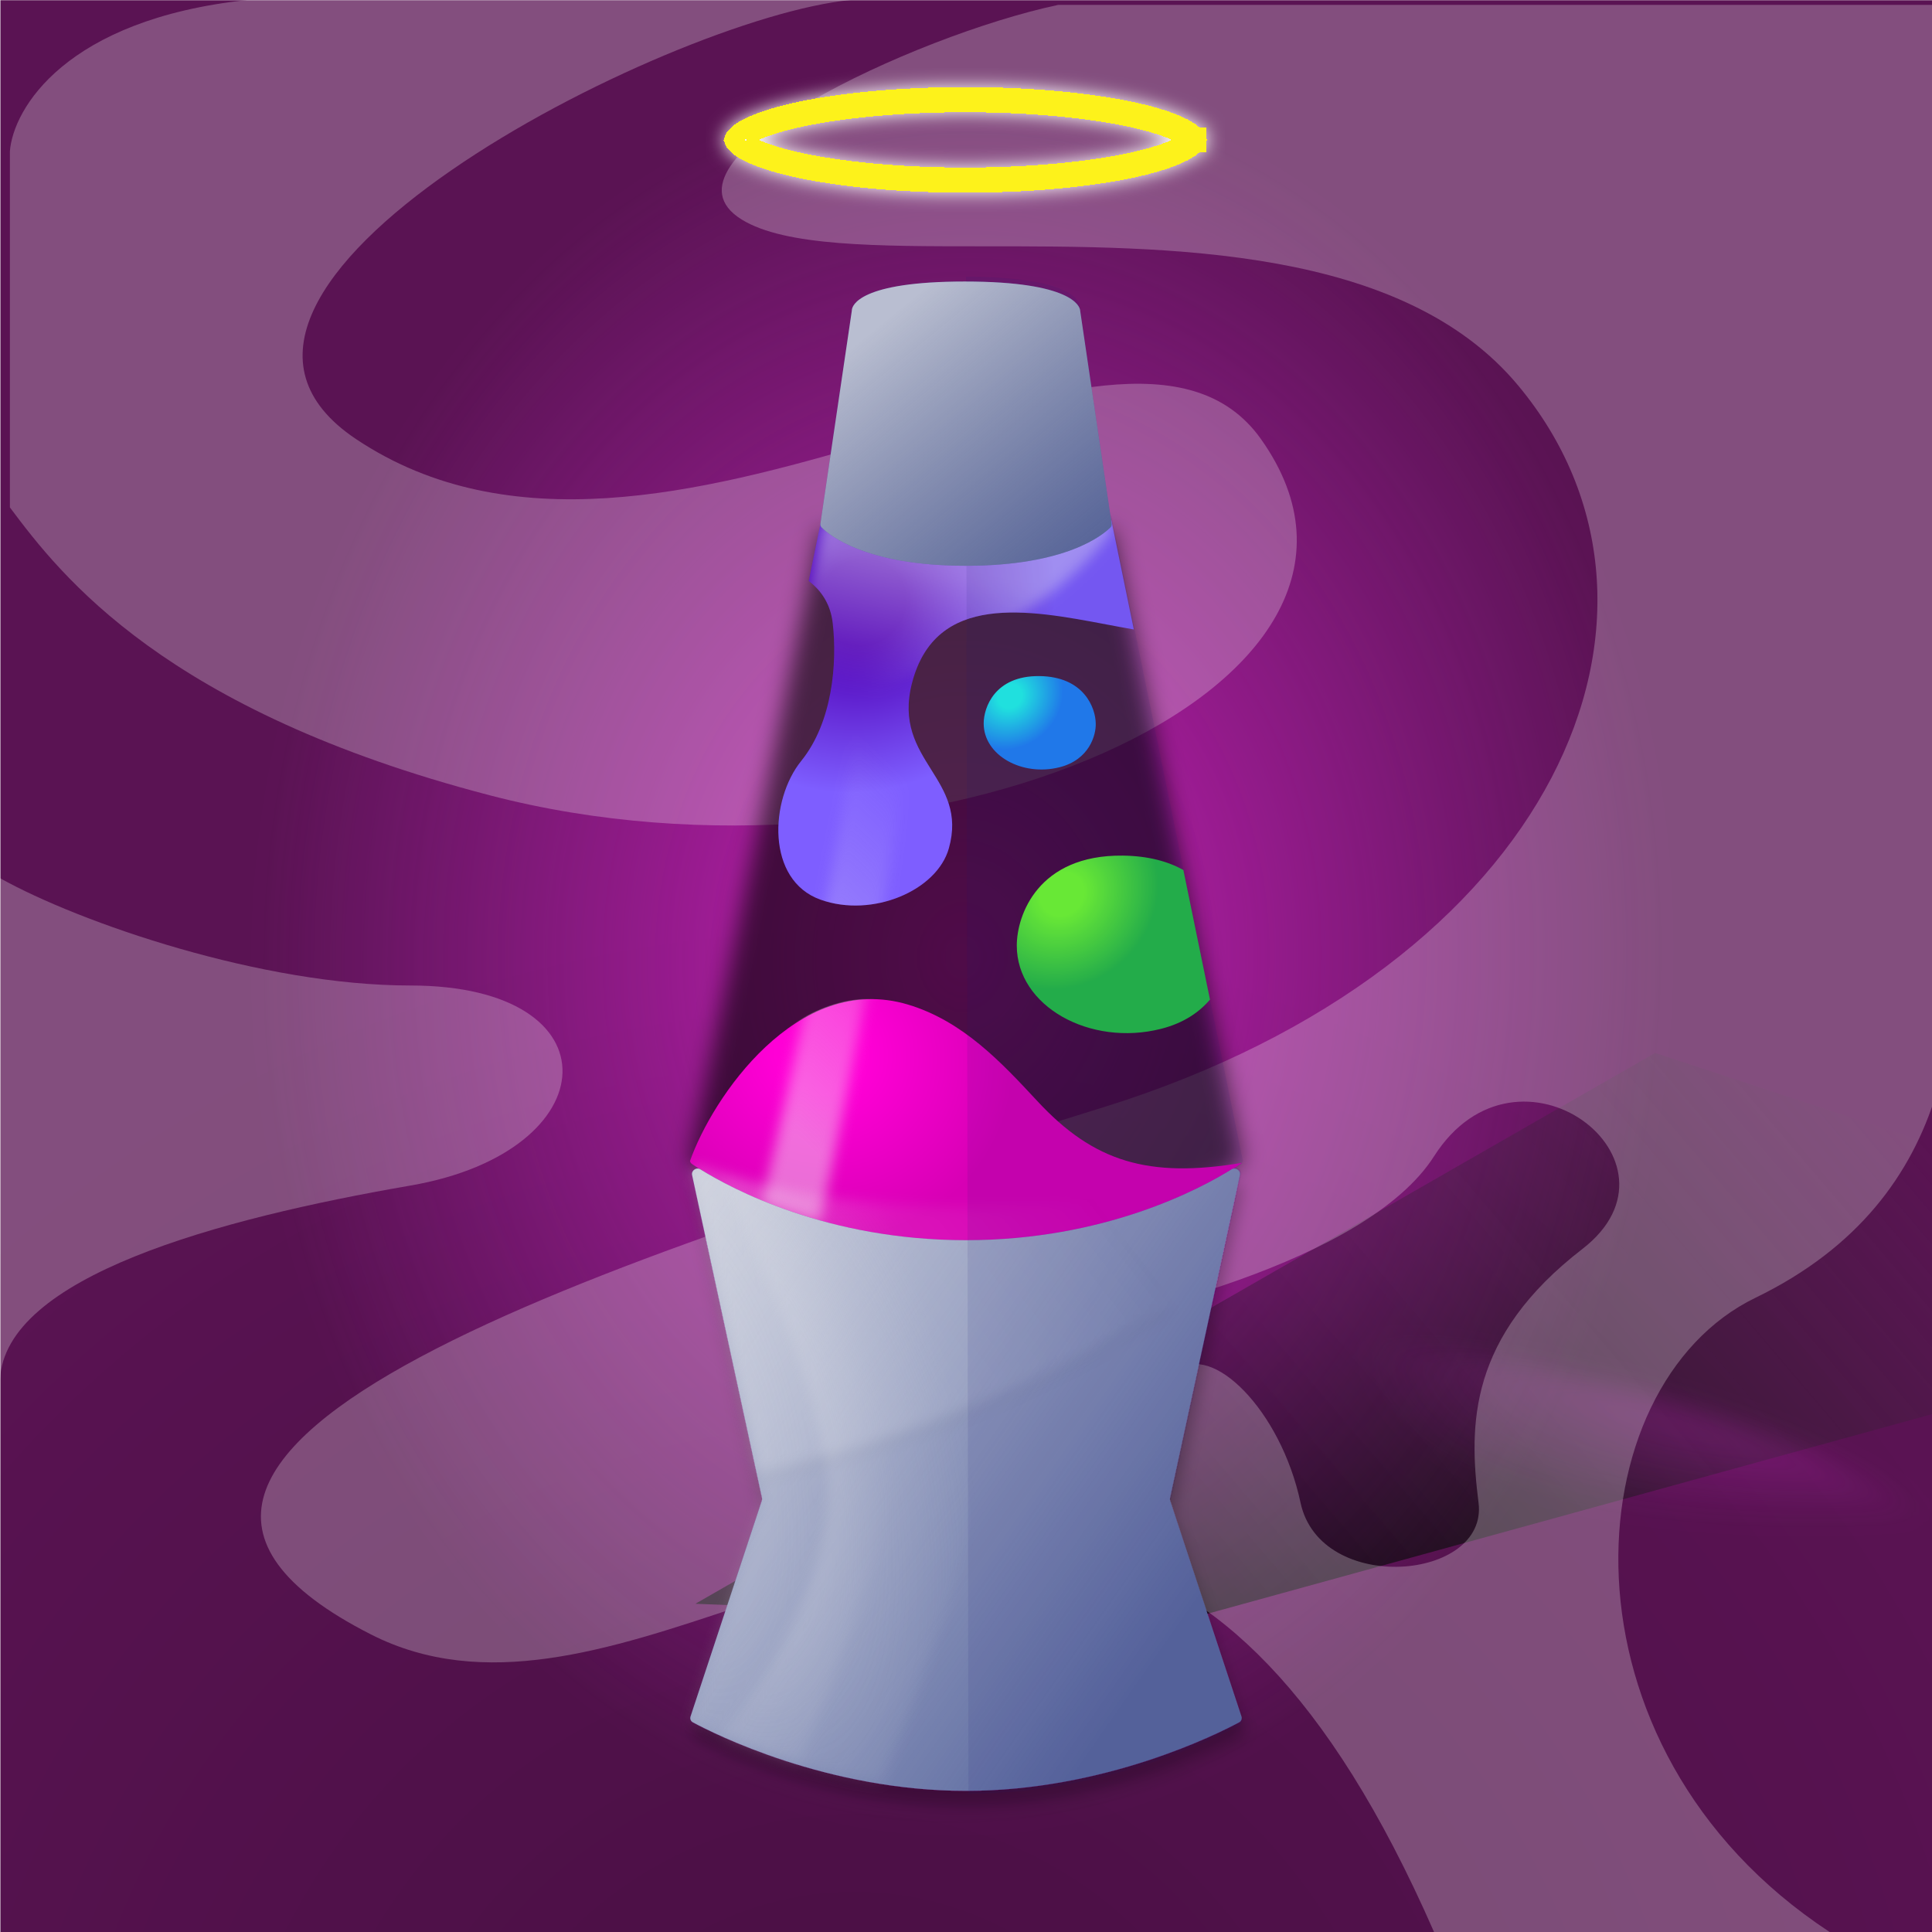
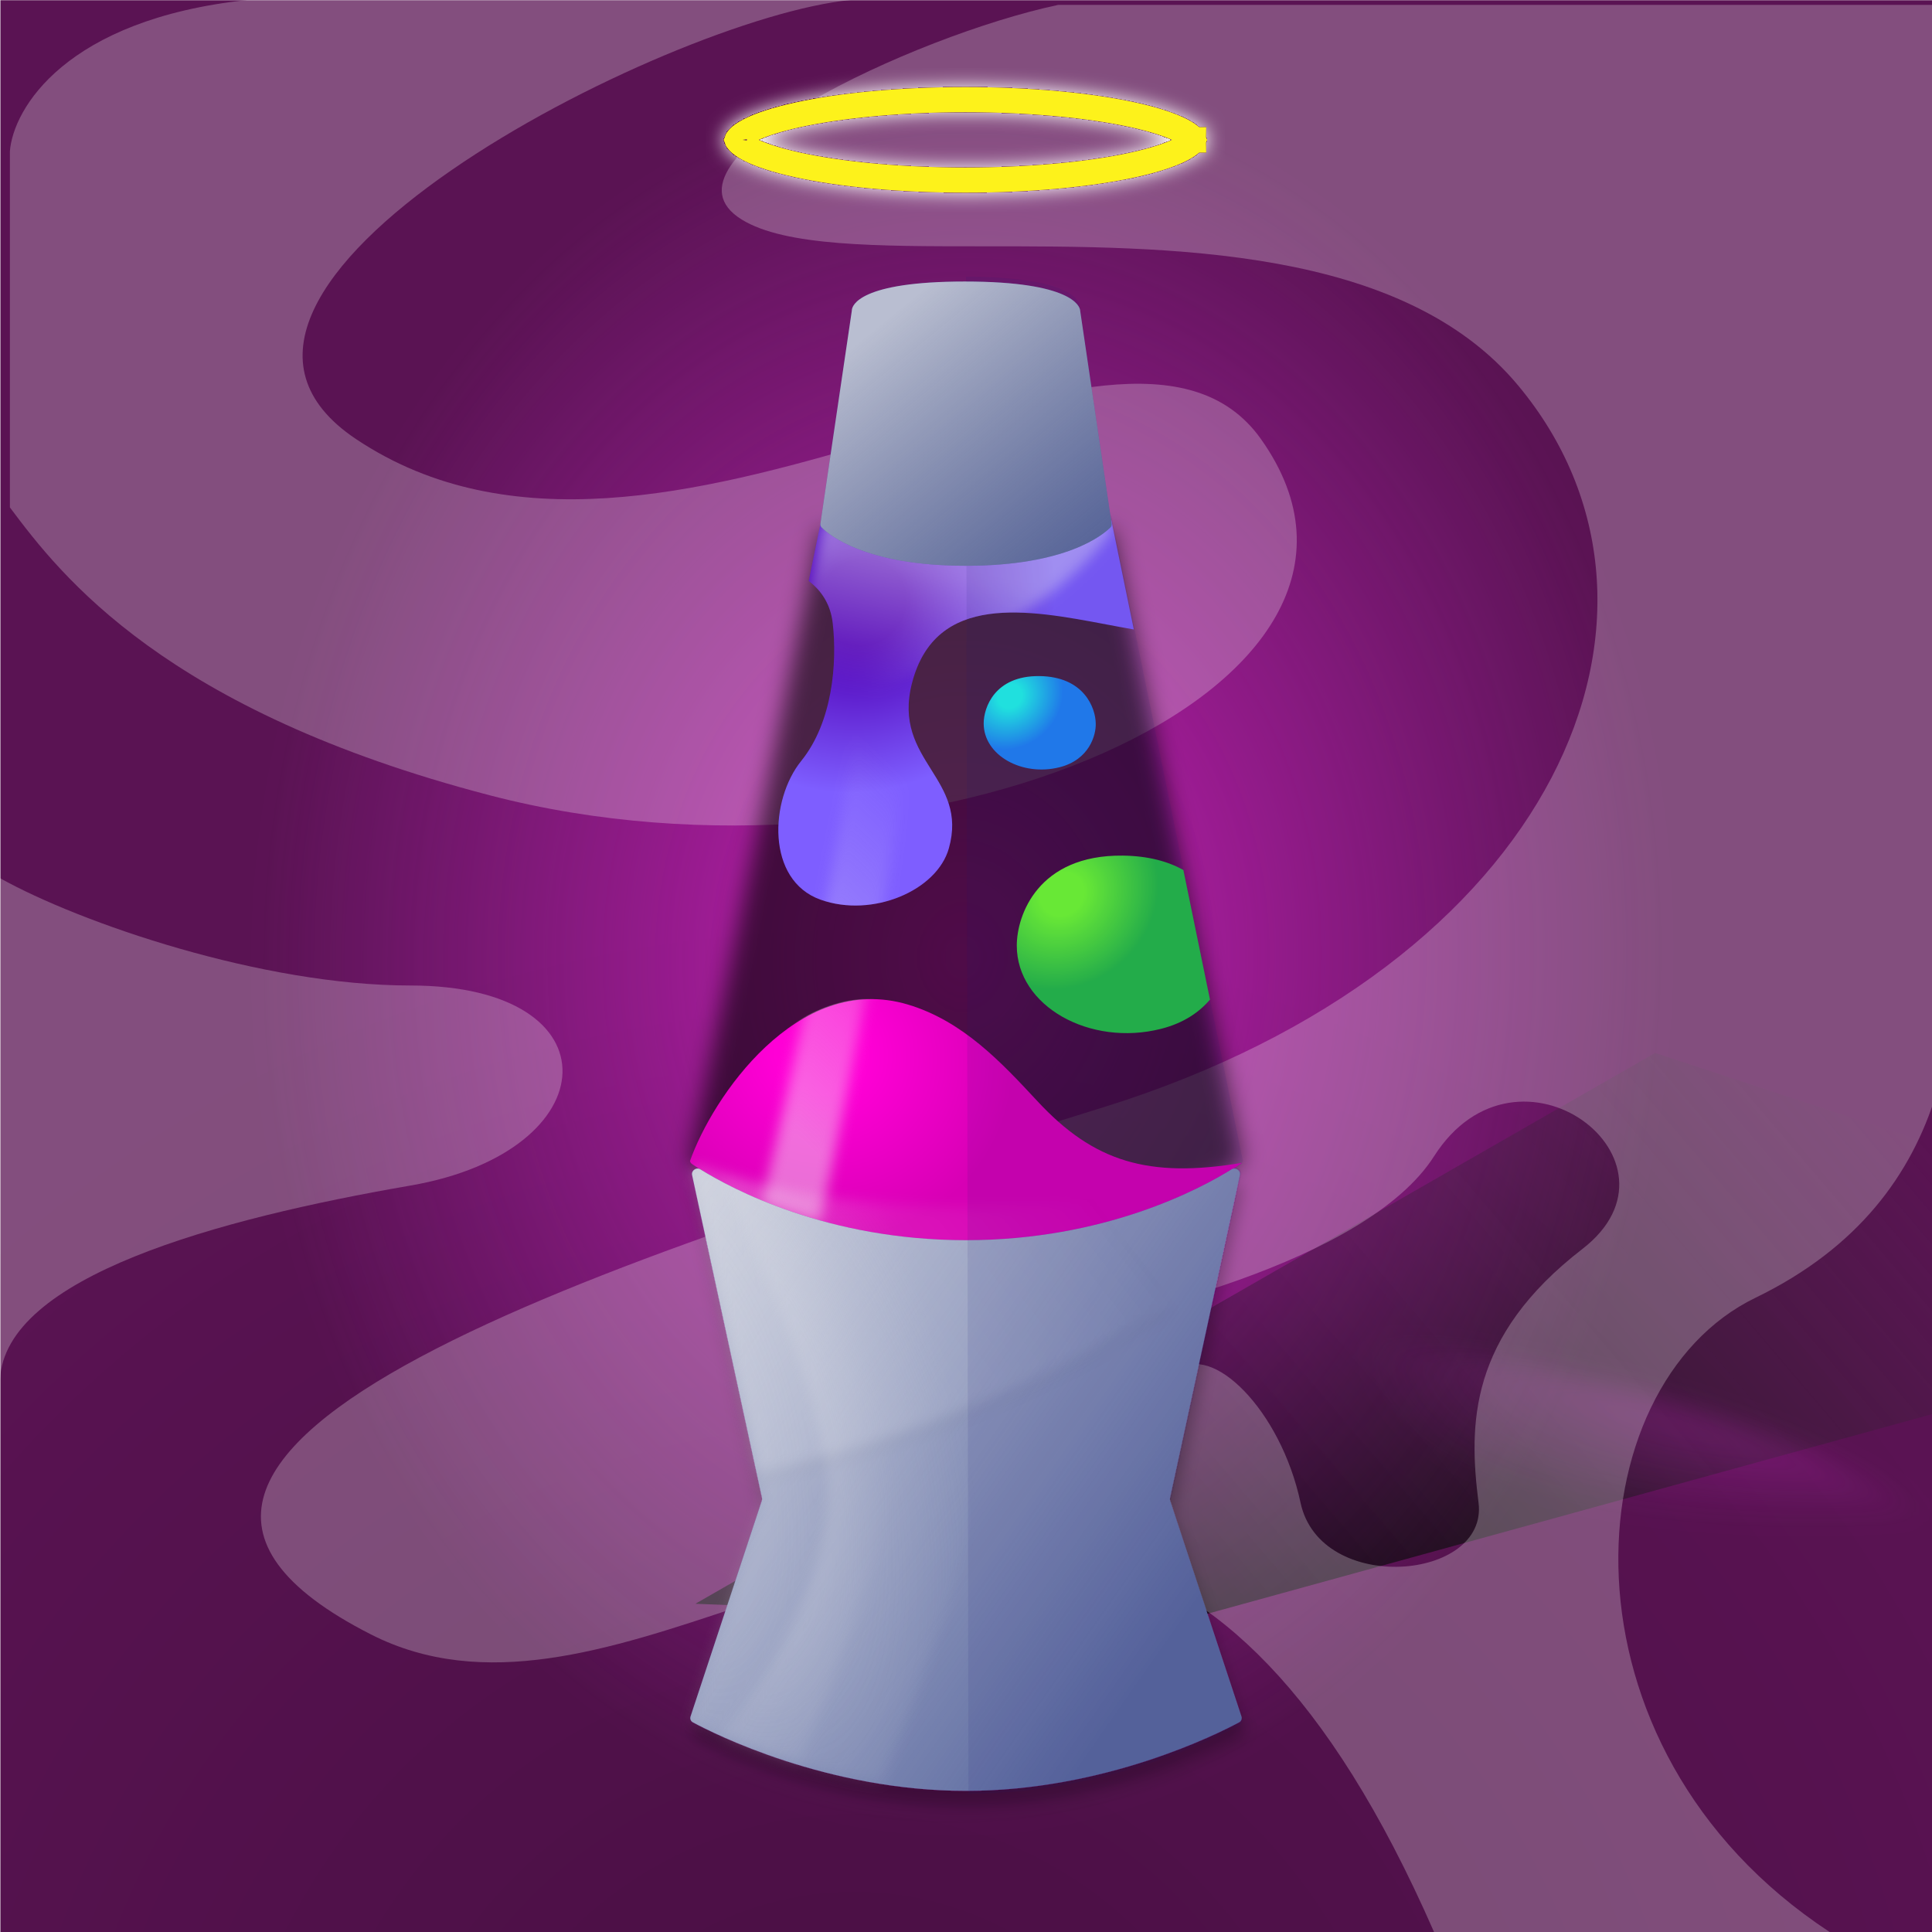
<svg xmlns="http://www.w3.org/2000/svg" width="350" height="350" viewBox="0 0 350 350" fill="none">
  <g clip-path="url(#clip0_28_295)">
    <rect x="0.079" y="0.044" width="350" height="350" fill="#5A1353" />
    <rect x="0.079" y="0.044" width="350" height="350" fill="url(#paint0_radial_28_295)" fill-opacity="0.2" />
    <path d="M125.979 290.538L299.832 190.751L430.987 233.879L212.56 294.049L125.979 290.538Z" fill="url(#paint1_linear_28_295)" />
    <g opacity="0.7" filter="url(#filter0_f_28_295)">
      <ellipse rx="194.596" ry="66.764" transform="matrix(0.999998 0.00221055 0.00221055 -0.999998 176.078 304.637)" fill="url(#paint2_radial_28_295)" />
    </g>
    <g opacity="0.7" filter="url(#filter1_f_28_295)">
      <ellipse cx="174.396" cy="137.609" rx="196.647" ry="242.448" transform="rotate(0.126655 174.396 137.609)" fill="url(#paint3_radial_28_295)" />
    </g>
  </g>
  <defs>
    <filter id="filter0_f_28_295" x="-23.076" y="233.314" width="398.306" height="142.646" filterUnits="userSpaceOnUse" color-interpolation-filters="sRGB">
      <feFlood flood-opacity="0" result="BackgroundImageFix" />
      <feBlend mode="normal" in="SourceGraphic" in2="BackgroundImageFix" result="shape" />
      <feGaussianBlur stdDeviation="2.279" result="effect1_foregroundBlur_28_295" />
    </filter>
    <filter id="filter1_f_28_295" x="-26.808" y="-109.396" width="402.409" height="494.01" filterUnits="userSpaceOnUse" color-interpolation-filters="sRGB">
      <feFlood flood-opacity="0" result="BackgroundImageFix" />
      <feBlend mode="normal" in="SourceGraphic" in2="BackgroundImageFix" result="shape" />
      <feGaussianBlur stdDeviation="2.279" result="effect1_foregroundBlur_28_295" />
    </filter>
    <radialGradient id="paint0_radial_28_295" cx="0" cy="0" r="1" gradientUnits="userSpaceOnUse" gradientTransform="translate(156.622 401.542) rotate(-84.441) scale(239.93 241.682)">
      <stop />
      <stop offset="1" stop-opacity="0" />
    </radialGradient>
    <linearGradient id="paint1_linear_28_295" x1="194.836" y1="271.638" x2="316.537" y2="167.936" gradientUnits="userSpaceOnUse">
      <stop />
      <stop offset="1" stop-color="#333333" stop-opacity="0" />
    </linearGradient>
    <radialGradient id="paint2_radial_28_295" cx="0" cy="0" r="1" gradientUnits="userSpaceOnUse" gradientTransform="translate(194.596 76.624) rotate(99.1226) scale(43.9775 125.337)">
      <stop stop-color="#F721E1" />
      <stop offset="1" stop-color="#DE2EE1" stop-opacity="0" />
    </radialGradient>
    <radialGradient id="paint3_radial_28_295" cx="0" cy="0" r="1" gradientUnits="userSpaceOnUse" gradientTransform="translate(174.396 173.413) rotate(92.5586) scale(157.837 128.153)">
      <stop stop-color="#F721E1" />
      <stop offset="1" stop-color="#DE2EE1" stop-opacity="0" />
    </radialGradient>
    <clipPath id="clip0_28_295">
      <rect width="350" height="350" fill="white" />
    </clipPath>
  </defs>
  <g opacity="0.5" clip-path="url(#clip0_579_26007)">
    <g style="mix-blend-mode:overlay" opacity="0.5">
      <path d="M64.499 79.545C24.135 52.568 120.937 3.241 154.082 0H44.791C11.825 3.535 2.389 19.739 1.792 27.399V91.919C11.048 104.293 29.883 128.728 88.687 144.066C166.624 164.394 260.616 124.902 228.436 79.545C203.353 44.192 120.041 116.667 64.499 79.545Z" fill="white" />
    </g>
    <g style="mix-blend-mode:overlay" opacity="0.5">
      <path fill-rule="evenodd" clip-rule="evenodd" d="M191.707 0.884C165.429 6.482 117.174 29.167 134.374 39.773C142.244 44.626 158.756 44.623 178.154 44.62C211.751 44.615 254.006 44.609 275.019 69.823C309.027 110.631 282.186 175 199.77 200.631C198.621 200.989 197.465 201.348 196.304 201.709C114.12 227.257 1.009 262.419 67.187 296.086C87.642 306.492 110.379 298.897 133.89 291.043C176.277 276.884 221.184 261.883 259.79 350H331.456C280.394 316.414 285.14 251.026 318.019 235.101C355.58 216.909 356.071 181.422 352.899 156.055C351.91 148.147 351.493 141.222 352.06 136.111L359.227 0.884H191.707ZM259.79 209.47C247.607 228.561 203.353 239.226 182.749 242.172C165.728 262.5 206.936 253.662 213.207 248.359C219.478 243.056 232.019 255.429 235.603 272.222C239.186 289.015 269.644 286.364 267.852 272.222C266.061 258.081 266.061 242.172 286.665 226.263C307.269 210.354 275.019 185.606 259.79 209.47Z" fill="white" />
    </g>
    <g style="mix-blend-mode:overlay" opacity="0.5">
      <path d="M74.354 178.535C111.979 178.535 110.187 208.586 74.354 214.773C39.324 220.821 0.869 231.304 0 249.937L0 251.231C-0.02 250.795 -0.02 250.364 0 249.937L0 159.091C14.457 167.16 47.411 178.535 74.354 178.535Z" fill="white" />
    </g>
  </g>
  <defs>
    <clipPath id="clip0_579_26007">
      <rect width="350" height="350" fill="white" />
    </clipPath>
  </defs>
  <g filter="url(#filter0_d_559_36466)">
-     <path d="M216.24 25.309C216.24 25.309 216.24 25.312 216.238 25.32C216.238 25.312 216.239 25.309 216.24 25.309ZM215.963 24.967C216.147 25.163 216.21 25.286 216.231 25.34C216.21 25.393 216.147 25.516 215.963 25.712C215.626 26.074 215.016 26.533 214.038 27.04C212.086 28.052 209.113 29.03 205.248 29.878C197.555 31.564 186.818 32.627 174.883 32.627C162.947 32.627 152.211 31.564 144.518 29.878C140.653 29.03 137.679 28.052 135.727 27.04C134.749 26.533 134.14 26.074 133.802 25.712C133.618 25.516 133.555 25.393 133.534 25.34C133.555 25.286 133.618 25.163 133.802 24.967C134.14 24.605 134.749 24.146 135.727 23.639C137.679 22.628 140.653 21.649 144.518 20.801C152.211 19.115 162.947 18.053 174.883 18.053C186.818 18.053 197.555 19.115 205.248 20.801C209.113 21.649 212.086 22.628 214.038 23.639C215.016 24.146 215.626 24.605 215.963 24.967ZM133.526 25.309C133.526 25.309 133.527 25.312 133.528 25.32C133.526 25.312 133.525 25.309 133.526 25.309ZM133.526 25.37C133.525 25.37 133.526 25.367 133.528 25.359C133.527 25.367 133.526 25.37 133.526 25.37ZM216.238 25.359C216.24 25.367 216.24 25.37 216.24 25.37C216.239 25.37 216.238 25.367 216.238 25.359Z" stroke="#FDF21B" stroke-width="4.557" shape-rendering="crispEdges" />
+     <path d="M216.24 25.309C216.24 25.309 216.24 25.312 216.238 25.32C216.238 25.312 216.239 25.309 216.24 25.309ZM215.963 24.967C216.147 25.163 216.21 25.286 216.231 25.34C216.21 25.393 216.147 25.516 215.963 25.712C215.626 26.074 215.016 26.533 214.038 27.04C212.086 28.052 209.113 29.03 205.248 29.878C197.555 31.564 186.818 32.627 174.883 32.627C162.947 32.627 152.211 31.564 144.518 29.878C140.653 29.03 137.679 28.052 135.727 27.04C134.749 26.533 134.14 26.074 133.802 25.712C133.618 25.516 133.555 25.393 133.534 25.34C133.555 25.286 133.618 25.163 133.802 24.967C134.14 24.605 134.749 24.146 135.727 23.639C137.679 22.628 140.653 21.649 144.518 20.801C152.211 19.115 162.947 18.053 174.883 18.053C186.818 18.053 197.555 19.115 205.248 20.801C209.113 21.649 212.086 22.628 214.038 23.639C215.016 24.146 215.626 24.605 215.963 24.967ZM133.526 25.309C133.526 25.309 133.527 25.312 133.528 25.32C133.526 25.312 133.525 25.309 133.526 25.309ZM133.526 25.37C133.525 25.37 133.526 25.367 133.528 25.359C133.527 25.367 133.526 25.37 133.526 25.37ZM216.238 25.359C216.24 25.367 216.24 25.37 216.24 25.37C216.239 25.37 216.238 25.367 216.238 25.359Z" stroke="#FDF21B" stroke-width="4.557" shape-rendering="geometricPrecision" />
  </g>
  <defs>
    <filter id="filter0_d_559_36466" x="127.926" y="12.45" width="93.914" height="25.779" filterUnits="userSpaceOnUse" color-interpolation-filters="sRGB">
      <feFlood flood-opacity="0" result="BackgroundImageFix" />
      <feColorMatrix in="SourceAlpha" type="matrix" values="0 0 0 0 0 0 0 0 0 0 0 0 0 0 0 0 0 0 127 0" result="hardAlpha" />
      <feOffset />
      <feGaussianBlur stdDeviation="1.662" />
      <feComposite in2="hardAlpha" operator="out" />
      <feColorMatrix type="matrix" values="0 0 0 0 1 0 0 0 0 1 0 0 0 0 1 0 0 0 1 0" />
      <feBlend mode="normal" in2="BackgroundImageFix" result="effect1_dropShadow_559_36466" />
      <feBlend mode="normal" in="SourceGraphic" in2="effect1_dropShadow_559_36466" result="shape" />
    </filter>
  </defs>
  <g filter="url(#filter0_f_953_137978)">
    <path d="M148.717 95L125.019 209.98C124.948 210.324 125.078 210.673 125.367 210.873C128.479 213.027 147.033 225 175 225C202.967 225 221.521 213.027 224.633 210.873C224.922 210.673 225.052 210.324 224.981 209.98L201.283 95C201.249 95.067 201.205 95.129 201.15 95.184C199.818 96.524 193.18 102.106 175 102.106C156.82 102.106 150.182 96.524 148.85 95.184C148.795 95.129 148.751 95.067 148.717 95Z" fill="#000000" fill-opacity="0.6" />
  </g>
  <defs>
    <filter id="filter0_f_953_137978" x="-4" y="-4" width="358" height="358" filterUnits="userSpaceOnUse" color-interpolation-filters="sRGB">
      <feFlood flood-opacity="0" result="BackgroundImageFix" />
      <feBlend mode="normal" in="SourceGraphic" in2="BackgroundImageFix" result="shape" />
      <feGaussianBlur stdDeviation="2" result="effect1_foregroundBlur_953_137978" />
    </filter>
  </defs>
  <path d="M201.33 94.231L205.4 114.032C203.808 113.761 202.153 113.448 200.459 113.128C186.293 110.453 169.479 107.277 165.223 123.731C163.365 130.915 166.057 135.213 168.676 139.394C171.205 143.431 173.665 147.359 171.9 153.669C169.751 161.35 158.067 166.325 148.671 162.995C138.746 159.477 139.443 144.904 145.148 137.85C150.853 130.795 151.677 120.031 150.853 112.871C150.454 109.41 148.742 106.935 146.502 105.251L148.841 93.881C148.875 93.948 148.92 94.01 148.975 94.066C150.853 95.959 156.979 101.03 175.237 101.03C192.824 101.03 199.656 95.82 201.33 94.231Z" fill="url(#paint0_radial_931_113783)" />
  <mask id="mask0_931_113783" style="mask-type:alpha" maskUnits="userSpaceOnUse" x="141" y="93" width="65" height="72">
    <path d="M201.33 94.23L205.4 114.031C203.808 113.76 202.153 113.447 200.459 113.127C186.293 110.452 169.479 107.276 165.223 123.73C163.365 130.914 166.057 135.212 168.676 139.393C171.205 143.43 173.665 147.358 171.9 153.668C169.751 161.349 158.067 166.324 148.671 162.994C138.746 159.476 139.443 144.903 145.148 137.849C150.853 130.794 151.677 120.03 150.853 112.87C150.454 109.409 148.742 106.934 146.502 105.25L148.841 93.88C148.875 93.947 148.92 94.009 148.975 94.065C150.313 95.413 156.979 101.029 175.237 101.029C192.824 101.029 199.656 95.819 201.33 94.23Z" fill="url(#paint1_radial_931_113783)" />
  </mask>
  <g mask="url(#mask0_931_113783)">
    <g filter="url(#filter0_f_931_113783)">
      <mask id="mask1_931_113783" style="mask-type:alpha" maskUnits="userSpaceOnUse" x="125" y="94" width="101" height="132">
        <path d="M149.015 95.064C149.102 94.64 149.475 94.336 149.907 94.336H200.399C200.831 94.336 201.205 94.64 201.292 95.064L225.146 211.159C225.227 211.555 225.041 211.955 224.68 212.137C220.777 214.109 198.528 224.817 175.153 225.128C151.731 225.438 129.441 214.178 125.603 212.141C125.253 211.954 125.077 211.562 125.157 211.173L149.015 95.064Z" fill="#577096" fill-opacity="0.75" />
      </mask>
      <g mask="url(#mask1_931_113783)">
        <g filter="url(#filter1_f_931_113783)">
          <path d="M207.362 76.106C211.019 110.268 146.094 132.571 113.174 139.453L113.174 76.106L207.362 76.106Z" fill="url(#paint2_linear_931_113783)" fill-opacity="0.5" />
        </g>
        <g filter="url(#filter2_f_931_113783)">
          <path d="M155.56 125.301C156.622 105.018 134.624 86.183 129.082 66.999C133.541 65.197 144.203 70.79 152.828 76.125C163.609 82.794 163.032 109.124 164.778 125.784C166.175 139.112 148.606 223.401 144.168 241.481L131.869 240.837C140.395 214.68 154.74 140.955 155.56 125.301Z" fill="url(#paint3_linear_931_113783)" fill-opacity="0.6" />
        </g>
      </g>
    </g>
  </g>
  <defs>
    <filter id="filter0_f_931_113783" x="122.744" y="92.057" width="104.986" height="135.355" filterUnits="userSpaceOnUse" color-interpolation-filters="sRGB">
      <feFlood flood-opacity="0" result="BackgroundImageFix" />
      <feBlend mode="normal" in="SourceGraphic" in2="BackgroundImageFix" result="shape" />
      <feGaussianBlur stdDeviation="1.139" result="effect1_foregroundBlur_931_113783" />
    </filter>
    <filter id="filter1_f_931_113783" x="112.262" y="75.195" width="96.159" height="65.17" filterUnits="userSpaceOnUse" color-interpolation-filters="sRGB">
      <feFlood flood-opacity="0" result="BackgroundImageFix" />
      <feBlend mode="normal" in="SourceGraphic" in2="BackgroundImageFix" result="shape" />
      <feGaussianBlur stdDeviation="0.456" result="effect1_foregroundBlur_931_113783" />
    </filter>
    <filter id="filter2_f_931_113783" x="128.17" y="65.743" width="37.598" height="176.65" filterUnits="userSpaceOnUse" color-interpolation-filters="sRGB">
      <feFlood flood-opacity="0" result="BackgroundImageFix" />
      <feBlend mode="normal" in="SourceGraphic" in2="BackgroundImageFix" result="shape" />
      <feGaussianBlur stdDeviation="0.456" result="effect1_foregroundBlur_931_113783" />
    </filter>
    <radialGradient id="paint0_radial_931_113783" cx="0" cy="0" r="1" gradientUnits="userSpaceOnUse" gradientTransform="translate(156.087 109.102) rotate(53.0717) scale(37.8406 40.3077)">
      <stop offset="0.203" style="stop-color: #5000B6;" />
      <stop offset="0.891" style="stop-color: #7E5EFF;" />
    </radialGradient>
    <radialGradient id="paint1_radial_931_113783" cx="0" cy="0" r="1" gradientUnits="userSpaceOnUse" gradientTransform="translate(156.087 109.101) rotate(53.0717) scale(37.8406 40.3077)">
      <stop offset="0.203" stop-color="#71FF30" />
      <stop offset="0.891" stop-color="#25BC46" />
    </radialGradient>
    <linearGradient id="paint2_linear_931_113783" x1="145.368" y1="123.01" x2="155.982" y2="72.291" gradientUnits="userSpaceOnUse">
      <stop stop-color="white" stop-opacity="0" />
      <stop offset="0.471" stop-color="white" />
      <stop offset="1" stop-color="white" />
    </linearGradient>
    <linearGradient id="paint3_linear_931_113783" x1="160.882" y1="220.938" x2="202.107" y2="178" gradientUnits="userSpaceOnUse">
      <stop stop-color="#F2F2F2" />
      <stop offset="0" stop-color="#F2F2F2" />
      <stop offset="0.052" stop-color="#F2F2F2" stop-opacity="0.948" />
      <stop offset="1" stop-color="#F2F2F2" stop-opacity="0" />
    </linearGradient>
  </defs>
  <path d="M178.202 131.059C178.202 128.163 180.222 122.394 188.299 122.479C196.377 122.565 198.468 128.235 198.504 131.059C198.576 133.132 197.365 137.622 191.952 138.995C185.184 140.711 178.202 136.85 178.202 131.059Z" fill="url(#paint0_radial_931_113845)" />
  <defs>
    <radialGradient id="paint0_radial_931_113845" cx="0" cy="0" r="1" gradientUnits="userSpaceOnUse" gradientTransform="translate(182.959 126.151) rotate(45.5119) scale(10.2292 11.3416)">
      <stop offset="0.203" style="stop-color: #21F6EA;" />
      <stop offset="0.891" style="stop-color: #2183F6;" />
    </radialGradient>
  </defs>
  <path d="M214.381 157.604L219.2 181.084C217.285 183.349 214.448 185.339 210.334 186.382C197.471 189.642 184.2 182.306 184.2 171.303C184.2 165.801 188.039 154.839 203.392 155.002C208.021 155.051 211.616 156.065 214.381 157.604Z" fill="url(#paint0_radial_931_113862)" />
  <defs>
    <radialGradient id="paint0_radial_931_113862" cx="0" cy="0" r="1" gradientUnits="userSpaceOnUse" gradientTransform="translate(192.4 161.977) rotate(48.2936) scale(18.5718 20.4588)">
      <stop offset="0.203" style="stop-color: #71FF30;" />
      <stop offset="0.891" style="stop-color: #25BC46;" />
    </radialGradient>
  </defs>
  <path d="M225 210.659C220.5 214 200.704 225 175.402 225C147.201 225 128.492 213.024 125.354 210.869C125.163 210.738 125.042 210.543 125 210.328C128.968 198.996 144.393 175.959 164.496 181.99C174.451 184.976 181.421 192.474 187.975 199.525C198.127 210.446 208 213.5 225 210.659C224.675 211.045 225.345 210.27 225 210.659Z" fill="url(#paint0_radial_931_113863)" />
  <mask id="mask0_931_113863" style="mask-type:alpha" maskUnits="userSpaceOnUse" x="124" y="180" width="101" height="45">
    <path d="M223.866 211.799C218.236 215.343 200.575 225 175.272 225C147.071 225 128.362 213.003 125.225 210.845C125.034 210.714 124.912 210.519 124.87 210.303C128.839 198.951 144.263 175.875 164.366 181.916C174.321 184.908 181.291 192.418 187.845 199.481C197.997 210.421 207.154 220.288 224.87 210.635C224.545 211.021 224.21 211.409 223.866 211.799Z" fill="url(#paint1_radial_931_113863)" />
  </mask>
  <g mask="url(#mask0_931_113863)">
    <g filter="url(#filter0_f_931_113863)">
      <mask id="mask1_931_113863" style="mask-type:alpha" maskUnits="userSpaceOnUse" x="124" y="94" width="102" height="132">
        <path d="M148.862 95.32C148.949 94.896 149.322 94.592 149.755 94.592H200.246C200.679 94.592 201.052 94.896 201.139 95.32L224.993 211.414C225.075 211.811 224.888 212.211 224.527 212.393C220.624 214.365 198.376 225.073 175 225.383C151.578 225.694 129.288 214.434 125.45 212.396C125.1 212.21 124.924 211.818 125.004 211.429L148.862 95.32Z" fill="#577096" fill-opacity="0.75" />
      </mask>
      <g mask="url(#mask1_931_113863)">
        <g filter="url(#filter1_f_931_113863)">
          <path d="M155.407 125.557C156.47 105.273 134.471 86.439 128.929 67.254C133.388 65.453 144.05 71.046 152.675 76.381C163.456 83.049 162.879 109.38 164.625 126.04C166.022 139.368 148.453 223.657 144.015 241.737L131.716 241.093C140.242 214.936 154.587 141.211 155.407 125.557Z" fill="url(#paint2_linear_931_113863)" fill-opacity="0.6" />
        </g>
      </g>
    </g>
  </g>
  <defs>
    <filter id="filter0_f_931_113863" x="122.591" y="92.313" width="105.59" height="135.355" filterUnits="userSpaceOnUse" color-interpolation-filters="sRGB">
      <feFlood flood-opacity="0" result="BackgroundImageFix" />
      <feBlend mode="normal" in="SourceGraphic" in2="BackgroundImageFix" result="shape" />
      <feGaussianBlur stdDeviation="1.139" result="effect1_foregroundBlur_931_113863" />
    </filter>
    <filter id="filter1_f_931_113863" x="128.017" y="65.999" width="37.598" height="176.65" filterUnits="userSpaceOnUse" color-interpolation-filters="sRGB">
      <feFlood flood-opacity="0" result="BackgroundImageFix" />
      <feBlend mode="normal" in="SourceGraphic" in2="BackgroundImageFix" result="shape" />
      <feGaussianBlur stdDeviation="0.456" result="effect1_foregroundBlur_931_113863" />
    </filter>
    <radialGradient id="paint0_radial_931_113863" cx="0" cy="0" r="1" gradientUnits="userSpaceOnUse" gradientTransform="translate(148.451 190.545) rotate(28.2255) scale(40.1081 37.0676)">
      <stop offset="0.203" style="stop-color: #FF00D6;" />
      <stop offset="0.891" style="stop-color: #D700B4;" />
    </radialGradient>
    <radialGradient id="paint1_radial_931_113863" cx="0" cy="0" r="1" gradientUnits="userSpaceOnUse" gradientTransform="translate(146.382 191.229) rotate(27.0849) scale(58.9221 42.3164)">
      <stop offset="0.302" stop-color="#FFB800" />
      <stop offset="1" stop-color="#FF7800" />
    </radialGradient>
    <linearGradient id="paint2_linear_931_113863" x1="160.729" y1="221.194" x2="201.954" y2="178.256" gradientUnits="userSpaceOnUse">
      <stop stop-color="#F2F2F2" />
      <stop offset="0" stop-color="#F2F2F2" />
      <stop offset="0.052" stop-color="#F2F2F2" stop-opacity="0.948" />
      <stop offset="1" stop-color="#F2F2F2" stop-opacity="0" />
    </linearGradient>
  </defs>
  <g filter="url(#filter0_d_737_226356)">
    <path d="M125.511 312.012C125.13 311.807 124.966 311.364 125.102 310.953L138.023 271.844C138.074 271.689 138.083 271.524 138.048 271.365L125.382 212.871C125.204 212.048 126.171 211.394 126.886 211.84C132.551 215.373 149.852 224.674 174.998 224.674C200.145 224.674 217.446 215.373 223.111 211.84C223.825 211.394 224.793 212.048 224.615 212.871L211.949 271.365C211.914 271.524 211.923 271.689 211.974 271.844L224.895 310.953C225.031 311.364 224.867 311.807 224.485 312.012C220.652 314.072 200.122 324.431 174.998 324.431C149.875 324.431 129.345 314.072 125.511 312.012Z" fill="#3A4B8C" />
    <path d="M125.511 312.012C125.13 311.807 124.966 311.364 125.102 310.953L138.023 271.844C138.074 271.689 138.083 271.524 138.048 271.365L125.382 212.871C125.204 212.048 126.171 211.394 126.886 211.84C132.551 215.373 149.852 224.674 174.998 224.674C200.145 224.674 217.446 215.373 223.111 211.84C223.825 211.394 224.793 212.048 224.615 212.871L211.949 271.365C211.914 271.524 211.923 271.689 211.974 271.844L224.895 310.953C225.031 311.364 224.867 311.807 224.485 312.012C220.652 314.072 200.122 324.431 174.998 324.431C149.875 324.431 129.345 314.072 125.511 312.012Z" fill="url(#paint0_linear_737_226356)" />
  </g>
  <g filter="url(#filter1_f_737_226356)">
    <mask id="mask0_737_226356" style="mask-type:alpha" maskUnits="userSpaceOnUse" x="125" y="211" width="101" height="114">
      <path d="M125.642 312.071C125.261 311.866 125.097 311.422 125.233 311.011L138.154 271.878C138.205 271.723 138.214 271.558 138.18 271.399L125.374 212.224C125.217 211.5 125.939 210.876 126.634 211.131C131.867 213.052 149.387 218.677 175.13 218.677C200.873 218.677 218.393 213.052 223.626 211.131C224.321 210.876 225.043 211.5 224.886 212.224L212.08 271.399C212.046 271.558 212.055 271.723 212.106 271.878L225.027 311.011C225.163 311.422 224.999 311.866 224.618 312.071C220.785 314.131 200.254 324.497 175.13 324.497C150.006 324.497 129.475 314.131 125.642 312.071Z" fill="#2D2E32" />
      <path d="M125.642 312.071C125.261 311.866 125.097 311.422 125.233 311.011L138.154 271.878C138.205 271.723 138.214 271.558 138.18 271.399L125.374 212.224C125.217 211.5 125.939 210.876 126.634 211.131C131.867 213.052 149.387 218.677 175.13 218.677C200.873 218.677 218.393 213.052 223.626 211.131C224.321 210.876 225.043 211.5 224.886 212.224L212.08 271.399C212.046 271.558 212.055 271.723 212.106 271.878L225.027 311.011C225.163 311.422 224.999 311.866 224.618 312.071C220.785 314.131 200.254 324.497 175.13 324.497C150.006 324.497 129.475 314.131 125.642 312.071Z" fill="url(#paint1_linear_737_226356)" />
    </mask>
    <g mask="url(#mask0_737_226356)">
      <g opacity="0.25" filter="url(#filter2_df_737_226356)">
-         <path d="M74.326 272.822C169.438 275.526 231.534 227.538 250.693 203.205H74.326V272.822Z" fill="url(#paint2_linear_737_226356)" fill-opacity="0.55" shape-rendering="crispEdges" />
+         <path d="M74.326 272.822C169.438 275.526 231.534 227.538 250.693 203.205H74.326V272.822Z" fill="url(#paint2_linear_737_226356)" fill-opacity="0.55" shape-rendering="geometricPrecision" />
      </g>
      <path opacity="0.25" d="M135.363 266.425C135.363 243.575 108.929 195.56 99.139 174.334C105.666 172.048 122.049 168.847 135.363 174.334C152.007 181.191 157.629 243.462 161.546 262.076C164.678 276.968 140.585 326.186 135.363 346.76H69.768C119.699 320.308 135.363 284.06 135.363 266.425Z" fill="url(#paint3_radial_737_226356)" />
      <path opacity="0.25" d="M149.946 270.527C149.946 247.676 123.512 199.662 113.722 178.435C120.249 176.149 136.632 172.949 149.946 178.435C166.59 185.293 172.212 247.564 176.129 266.178C179.261 281.069 155.168 330.288 149.946 350.862H84.351C134.282 324.41 149.946 288.161 149.946 270.527Z" fill="url(#paint4_radial_737_226356)" />
    </g>
  </g>
  <path d="M175.438 324.935C200.391 324.935 220.781 314.575 224.588 312.516C224.967 312.311 225.13 311.867 224.995 311.456L212.162 272.347C212.111 272.193 212.102 272.027 212.137 271.868L224.855 212.729C224.996 212.073 224.422 211.5 223.799 211.587C224.208 211.319 224.531 211.098 224.765 210.934C225.053 210.732 225.182 210.382 225.111 210.036L201.398 93.697C201.344 93.43 201.176 93.21 200.953 93.085L195.58 55.428C195.576 55.401 195.573 55.374 195.57 55.347C195.567 55.326 195.565 55.305 195.562 55.284C195.47 54.658 194.147 50.13 175 50.13L175.438 324.935Z" fill="#161A70" fill-opacity="0.1" />
  <path d="M154.31 56.328C154.32 56.26 154.322 56.192 154.328 56.123C154.4 55.396 155.624 51 174.785 51C194.296 51 195.584 55.558 195.668 56.16C195.675 56.204 195.678 56.247 195.684 56.291L201.374 94.862C201.411 95.111 201.344 95.362 201.167 95.541C199.834 96.888 193.192 102.497 175 102.497C156.807 102.497 150.165 96.888 148.832 95.541C148.655 95.362 148.588 95.111 148.625 94.862L154.31 56.328Z" fill="#3A4B8C" />
  <path d="M154.31 56.328C154.32 56.26 154.322 56.192 154.328 56.123C154.4 55.396 155.624 51 174.785 51C194.296 51 195.584 55.558 195.668 56.16C195.675 56.204 195.678 56.247 195.684 56.291L201.374 94.862C201.411 95.111 201.344 95.362 201.167 95.541C199.834 96.888 193.192 102.497 175 102.497C156.807 102.497 150.165 96.888 148.832 95.541C148.655 95.362 148.588 95.111 148.625 94.862L154.31 56.328Z" fill="url(#paint5_linear_737_226356)" />
  <defs>
    <filter id="filter0_d_737_226356" x="122.776" y="211.696" width="105.356" height="118.204" filterUnits="userSpaceOnUse" color-interpolation-filters="sRGB">
      <feFlood flood-opacity="0" result="BackgroundImageFix" />
      <feColorMatrix in="SourceAlpha" type="matrix" values="0 0 0 0 0 0 0 0 0 0 0 0 0 0 0 0 0 0 127 0" result="hardAlpha" />
      <feOffset dx="0.456" dy="2.734" />
      <feGaussianBlur stdDeviation="1.367" />
      <feComposite in2="hardAlpha" operator="out" />
      <feColorMatrix type="matrix" values="0 0 0 0 0 0 0 0 0 0 0 0 0 0 0 0 0 0 0.25 0" />
      <feBlend mode="normal" in2="BackgroundImageFix" result="effect1_dropShadow_737_226356" />
      <feBlend mode="normal" in="SourceGraphic" in2="effect1_dropShadow_737_226356" result="shape" />
    </filter>
    <filter id="filter1_f_737_226356" x="121.721" y="208.218" width="106.185" height="118.558" filterUnits="userSpaceOnUse" color-interpolation-filters="sRGB">
      <feFlood flood-opacity="0" result="BackgroundImageFix" />
      <feBlend mode="normal" in="SourceGraphic" in2="BackgroundImageFix" result="shape" />
      <feGaussianBlur stdDeviation="1.139" result="effect1_foregroundBlur_737_226356" />
    </filter>
    <filter id="filter2_df_737_226356" x="72.959" y="202.294" width="179.102" height="72.917" filterUnits="userSpaceOnUse" color-interpolation-filters="sRGB">
      <feFlood flood-opacity="0" result="BackgroundImageFix" />
      <feColorMatrix in="SourceAlpha" type="matrix" values="0 0 0 0 0 0 0 0 0 0 0 0 0 0 0 0 0 0 127 0" result="hardAlpha" />
      <feOffset dy="0.911" />
      <feGaussianBlur stdDeviation="0.684" />
      <feComposite in2="hardAlpha" operator="out" />
      <feColorMatrix type="matrix" values="0 0 0 0 0 0 0 0 0 0 0 0 0 0 0 0 0 0 0.25 0" />
      <feBlend mode="normal" in2="BackgroundImageFix" result="effect1_dropShadow_737_226356" />
      <feBlend mode="normal" in="SourceGraphic" in2="effect1_dropShadow_737_226356" result="shape" />
      <feGaussianBlur stdDeviation="0.456" result="effect2_foregroundBlur_737_226356" />
    </filter>
    <linearGradient id="paint0_linear_737_226356" x1="124.869" y1="210.5" x2="223.702" y2="279.763" gradientUnits="userSpaceOnUse">
      <stop stop-color="#EEEEEE" stop-opacity="0.79" />
      <stop offset="1" stop-color="white" stop-opacity="0.17" />
    </linearGradient>
    <linearGradient id="paint1_linear_737_226356" x1="125" y1="210.497" x2="242.237" y2="295.85" gradientUnits="userSpaceOnUse">
      <stop stop-color="#C3C3C3" />
      <stop offset="1" stop-color="#C3C3C3" stop-opacity="0.15" />
    </linearGradient>
    <linearGradient id="paint2_linear_737_226356" x1="204.912" y1="227.001" x2="114.012" y2="298.662" gradientUnits="userSpaceOnUse">
      <stop stop-color="white" stop-opacity="0" />
      <stop offset="0.471" stop-color="white" />
      <stop offset="1" stop-color="white" />
    </linearGradient>
    <radialGradient id="paint3_radial_737_226356" cx="0" cy="0" r="1" gradientUnits="userSpaceOnUse" gradientTransform="translate(123.95 264.844) rotate(79.4004) scale(83.3383 37.0268)">
      <stop stop-color="#F2F2F2" />
      <stop offset="0" stop-color="#F2F2F2" />
      <stop offset="1" stop-color="#F2F2F2" stop-opacity="0" />
    </radialGradient>
    <radialGradient id="paint4_radial_737_226356" cx="0" cy="0" r="1" gradientUnits="userSpaceOnUse" gradientTransform="translate(138.533 268.945) rotate(79.4004) scale(83.3383 37.0268)">
      <stop stop-color="#F2F2F2" />
      <stop offset="0" stop-color="#F2F2F2" />
      <stop offset="1" stop-color="#F2F2F2" stop-opacity="0" />
    </radialGradient>
    <linearGradient id="paint5_linear_737_226356" x1="151.708" y1="65.339" x2="191.062" y2="113.365" gradientUnits="userSpaceOnUse">
      <stop stop-color="#ECECEC" stop-opacity="0.71" />
      <stop offset="1" stop-color="#C3C3C3" stop-opacity="0.15" />
    </linearGradient>
  </defs>
</svg>
